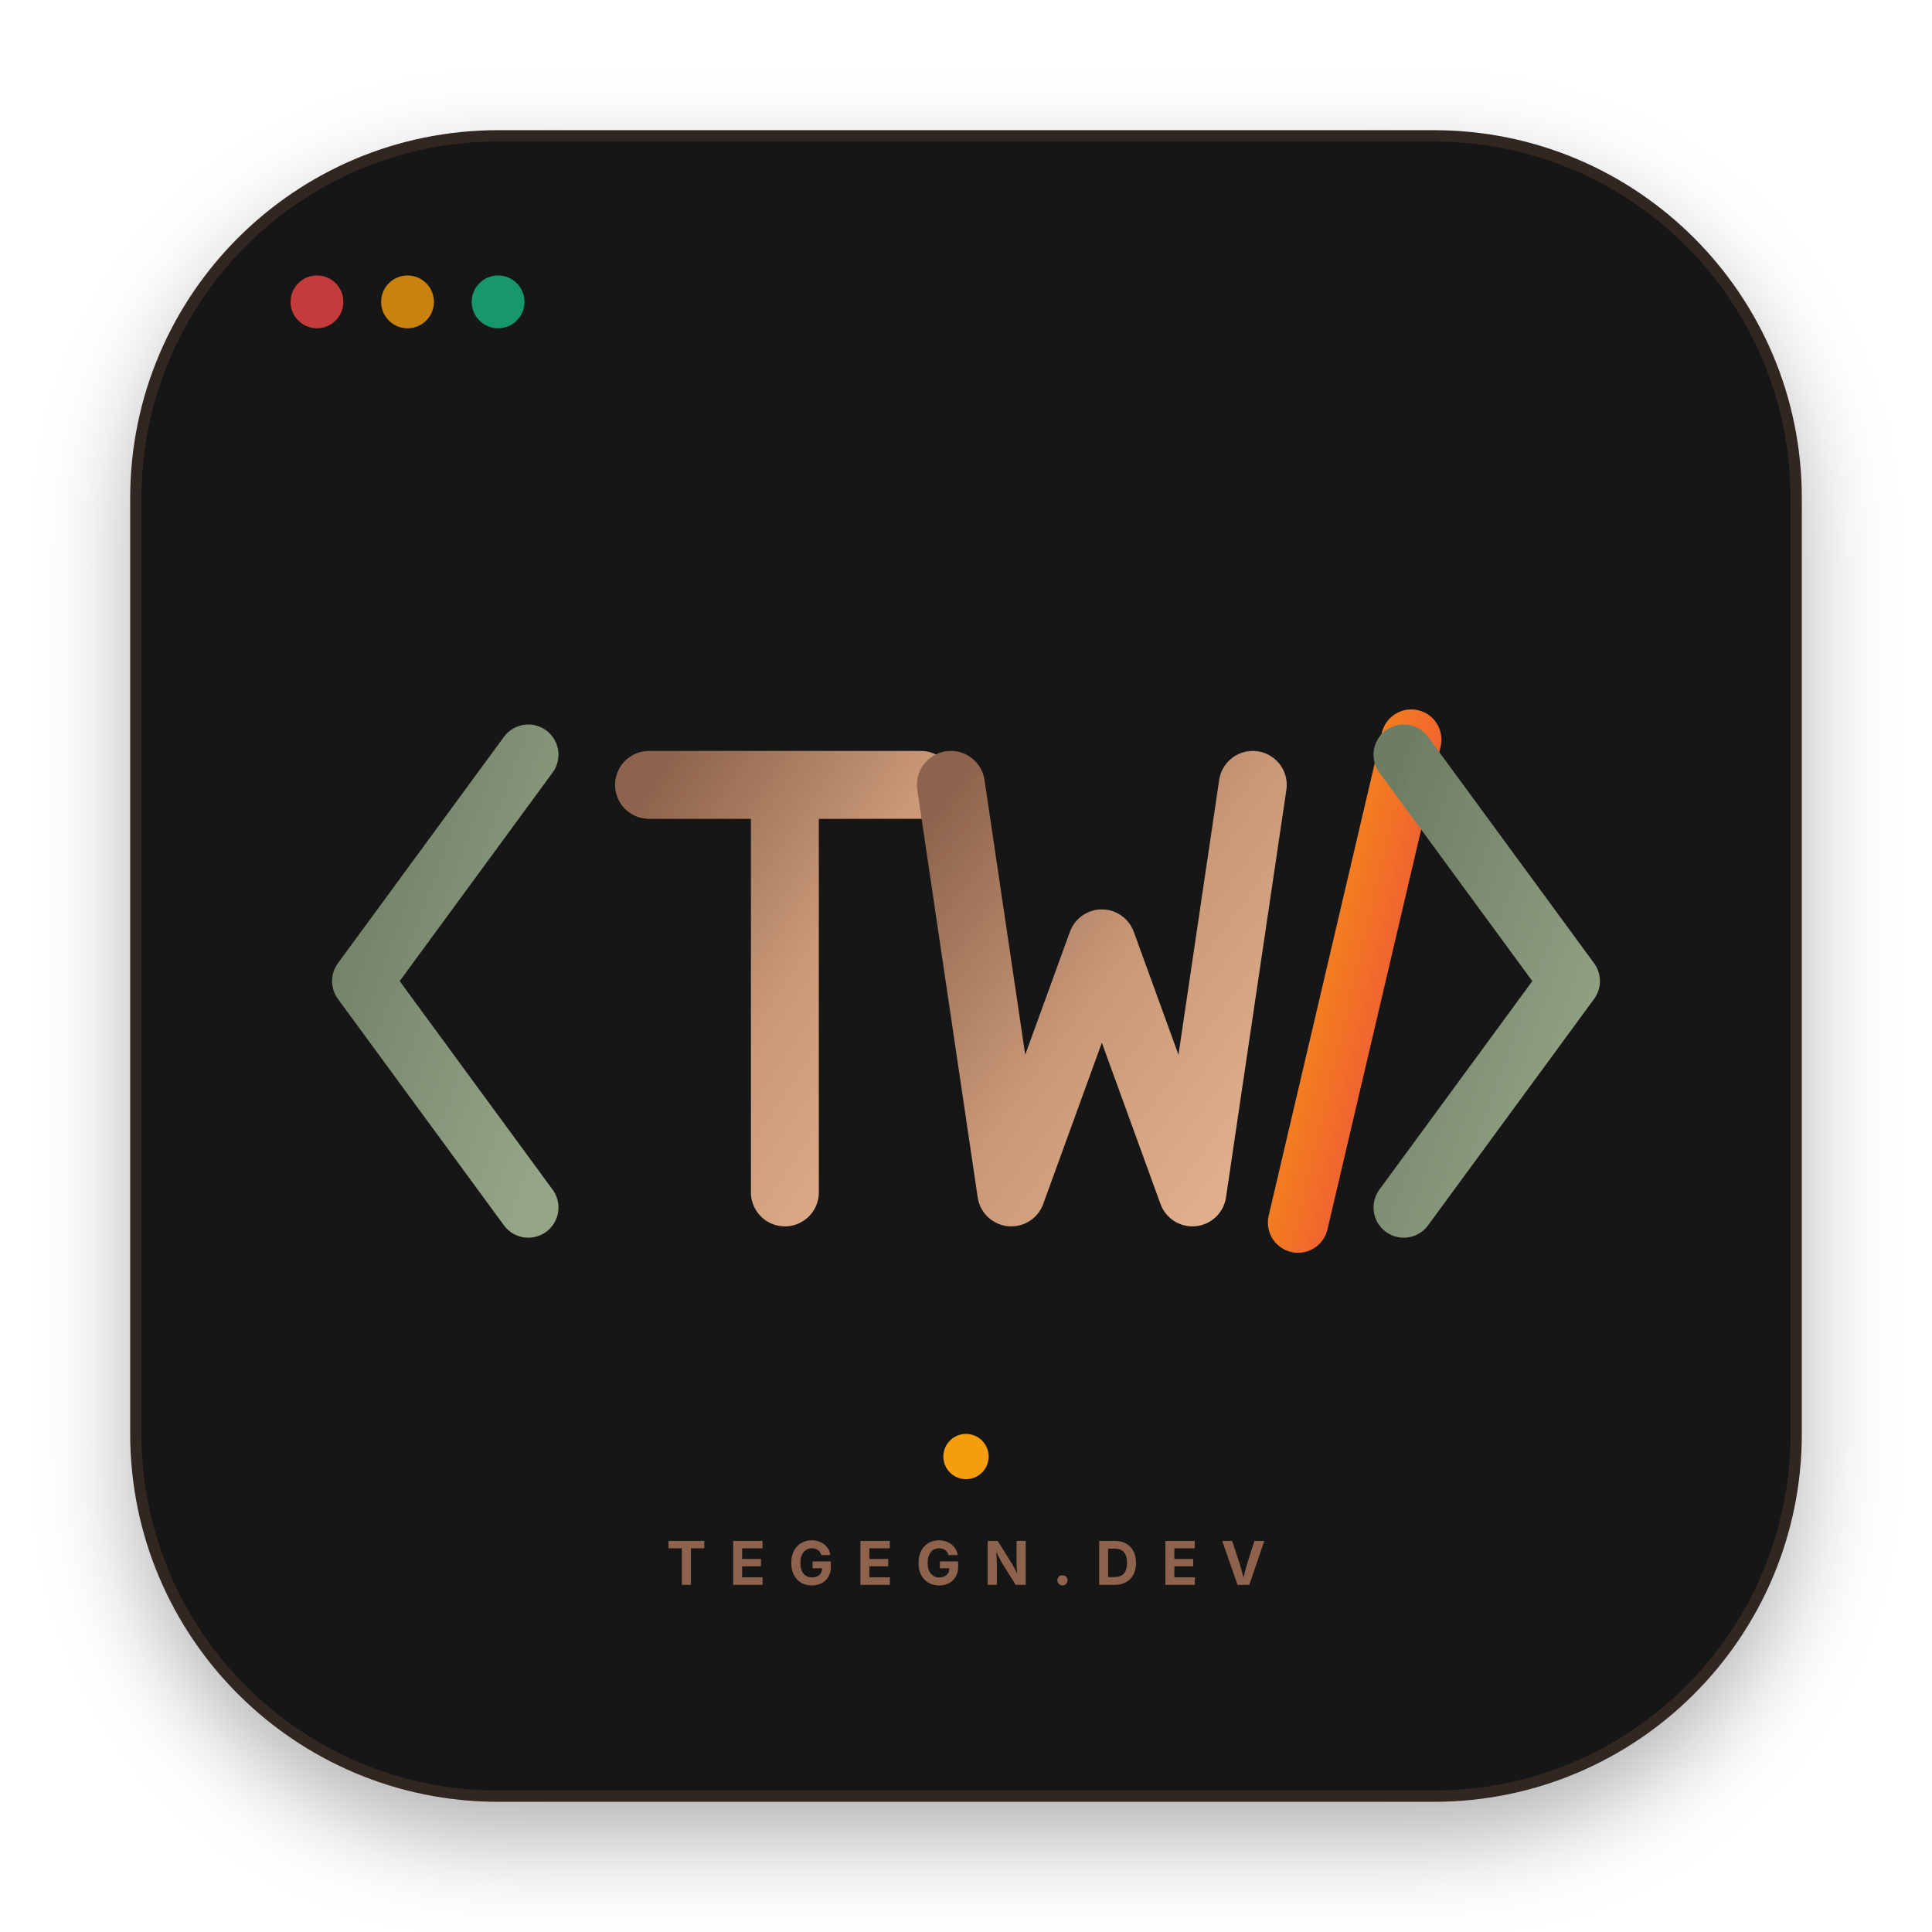
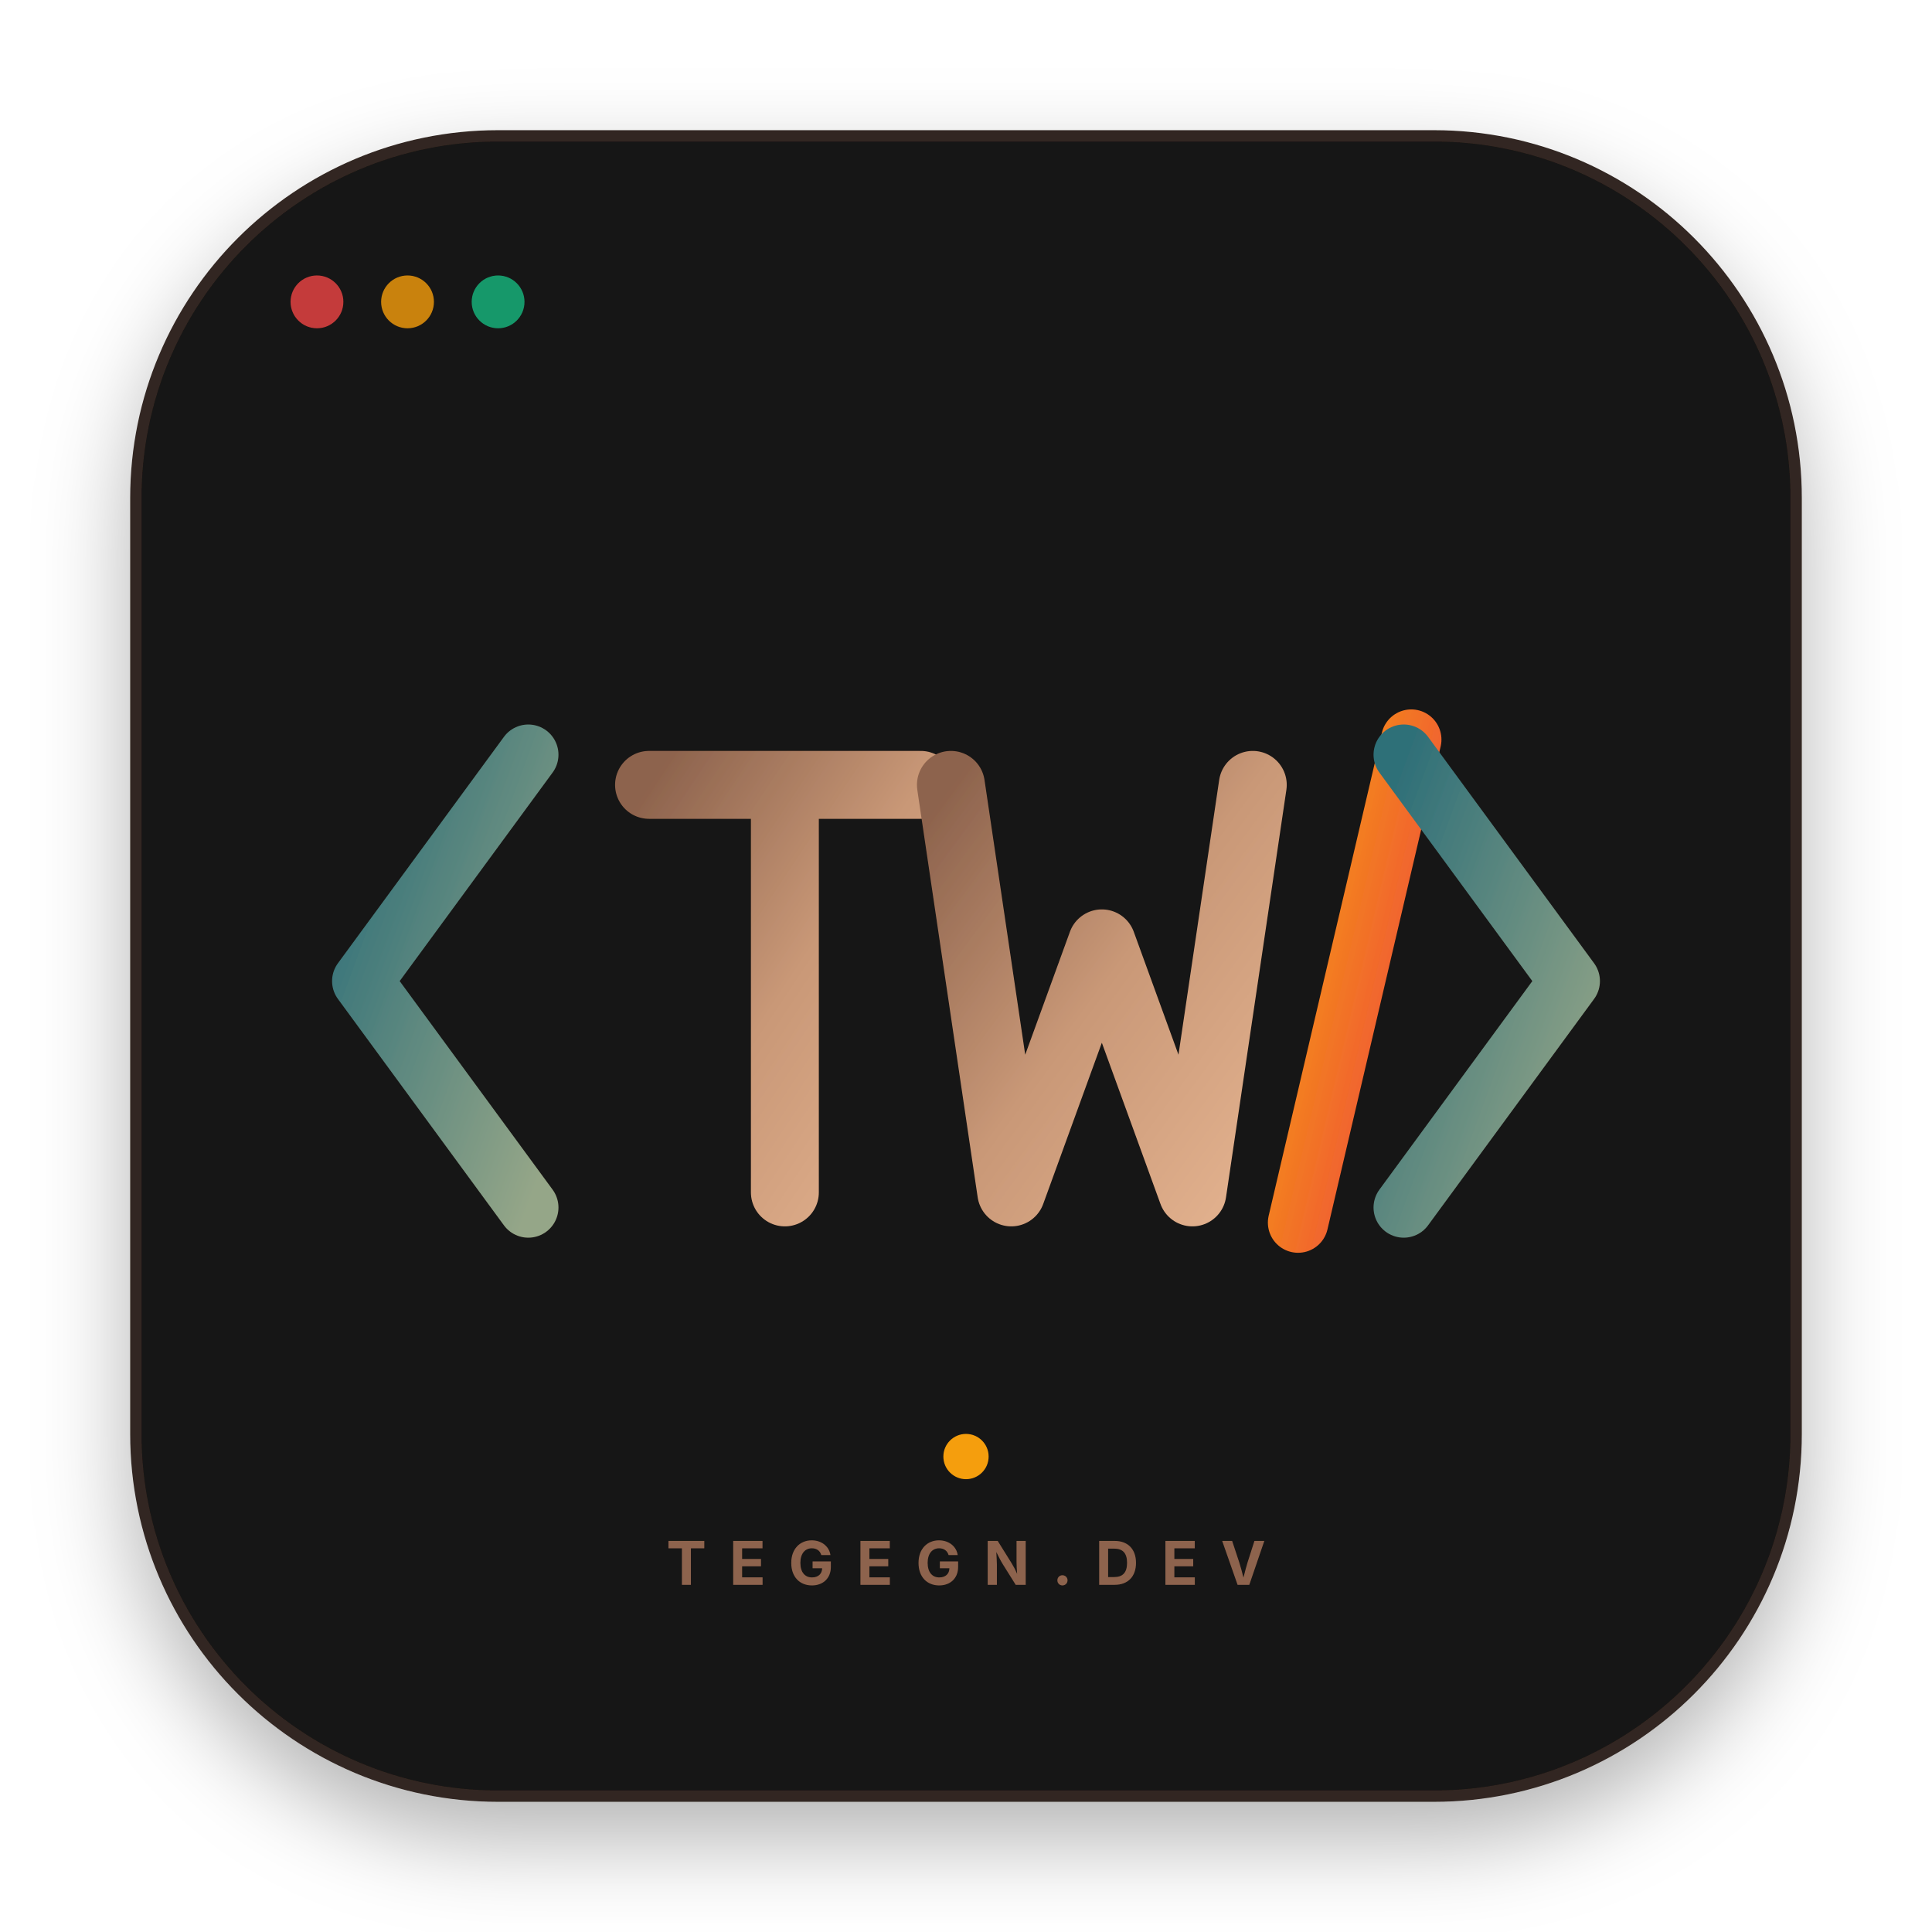
<svg xmlns="http://www.w3.org/2000/svg" viewBox="0 0 512 512" width="100%" height="100%">
  <defs>
    <linearGradient id="bracketL" x1="0%" y1="0%" x2="100%" y2="100%">
-       <stop offset="0%" stop-color="#6D7D63" />
+       <stop offset="0%" stop-color="#2E6F78" />
      <stop offset="100%" stop-color="#95A688" />
    </linearGradient>
    <linearGradient id="twLetters" x1="0%" y1="0%" x2="100%" y2="100%">
      <stop offset="0%" stop-color="#8D634D" />
      <stop offset="50%" stop-color="#C99877" />
      <stop offset="100%" stop-color="#E2B18E" />
    </linearGradient>
    <linearGradient id="slashGrad" x1="0%" y1="0%" x2="100%" y2="100%">
      <stop offset="0%" stop-color="#F59E0B" />
      <stop offset="100%" stop-color="#EF4444" />
    </linearGradient>
    <filter id="cleanShadow" x="-20%" y="-20%" width="140%" height="140%">
      <feDropShadow dx="0" dy="10" stdDeviation="12" flood-color="#000000" flood-opacity="0.3" />
    </filter>
  </defs>
  <g filter="url(#cleanShadow)">
    <rect x="36" y="36" width="440" height="440" rx="96" fill="#181412" stroke="#332822" stroke-width="3" />
    <circle cx="84" cy="80" r="7" fill="#EF4444" opacity="0.8" />
    <circle cx="108" cy="80" r="7" fill="#F59E0B" opacity="0.8" />
    <circle cx="132" cy="80" r="7" fill="#10B981" opacity="0.8" />
    <path d="M 140 200 L 96 260 L 140 320" fill="none" stroke="url(#bracketL)" stroke-width="16" stroke-linecap="round" stroke-linejoin="round" />
    <path d="M 172 208 L 244 208 M 208 208 L 208 316" fill="none" stroke="url(#twLetters)" stroke-width="18" stroke-linecap="round" stroke-linejoin="round" />
    <path d="M 252 208 L 268 316 L 292 250 L 316 316 L 332 208" fill="none" stroke="url(#twLetters)" stroke-width="18" stroke-linecap="round" stroke-linejoin="round" />
    <path d="M 374 196 L 344 324" fill="none" stroke="url(#slashGrad)" stroke-width="16" stroke-linecap="round" />
    <path d="M 372 200 L 416 260 L 372 320" fill="none" stroke="url(#bracketL)" stroke-width="16" stroke-linecap="round" stroke-linejoin="round" />
    <circle cx="256" cy="386" r="6" fill="#F59E0B" />
    <text x="256" y="420" font-family="'Inter', sans-serif" font-size="16" font-weight="700" letter-spacing="6" fill="#8D634D" text-anchor="middle">TEGEGN.DEV</text>
  </g>
</svg>
